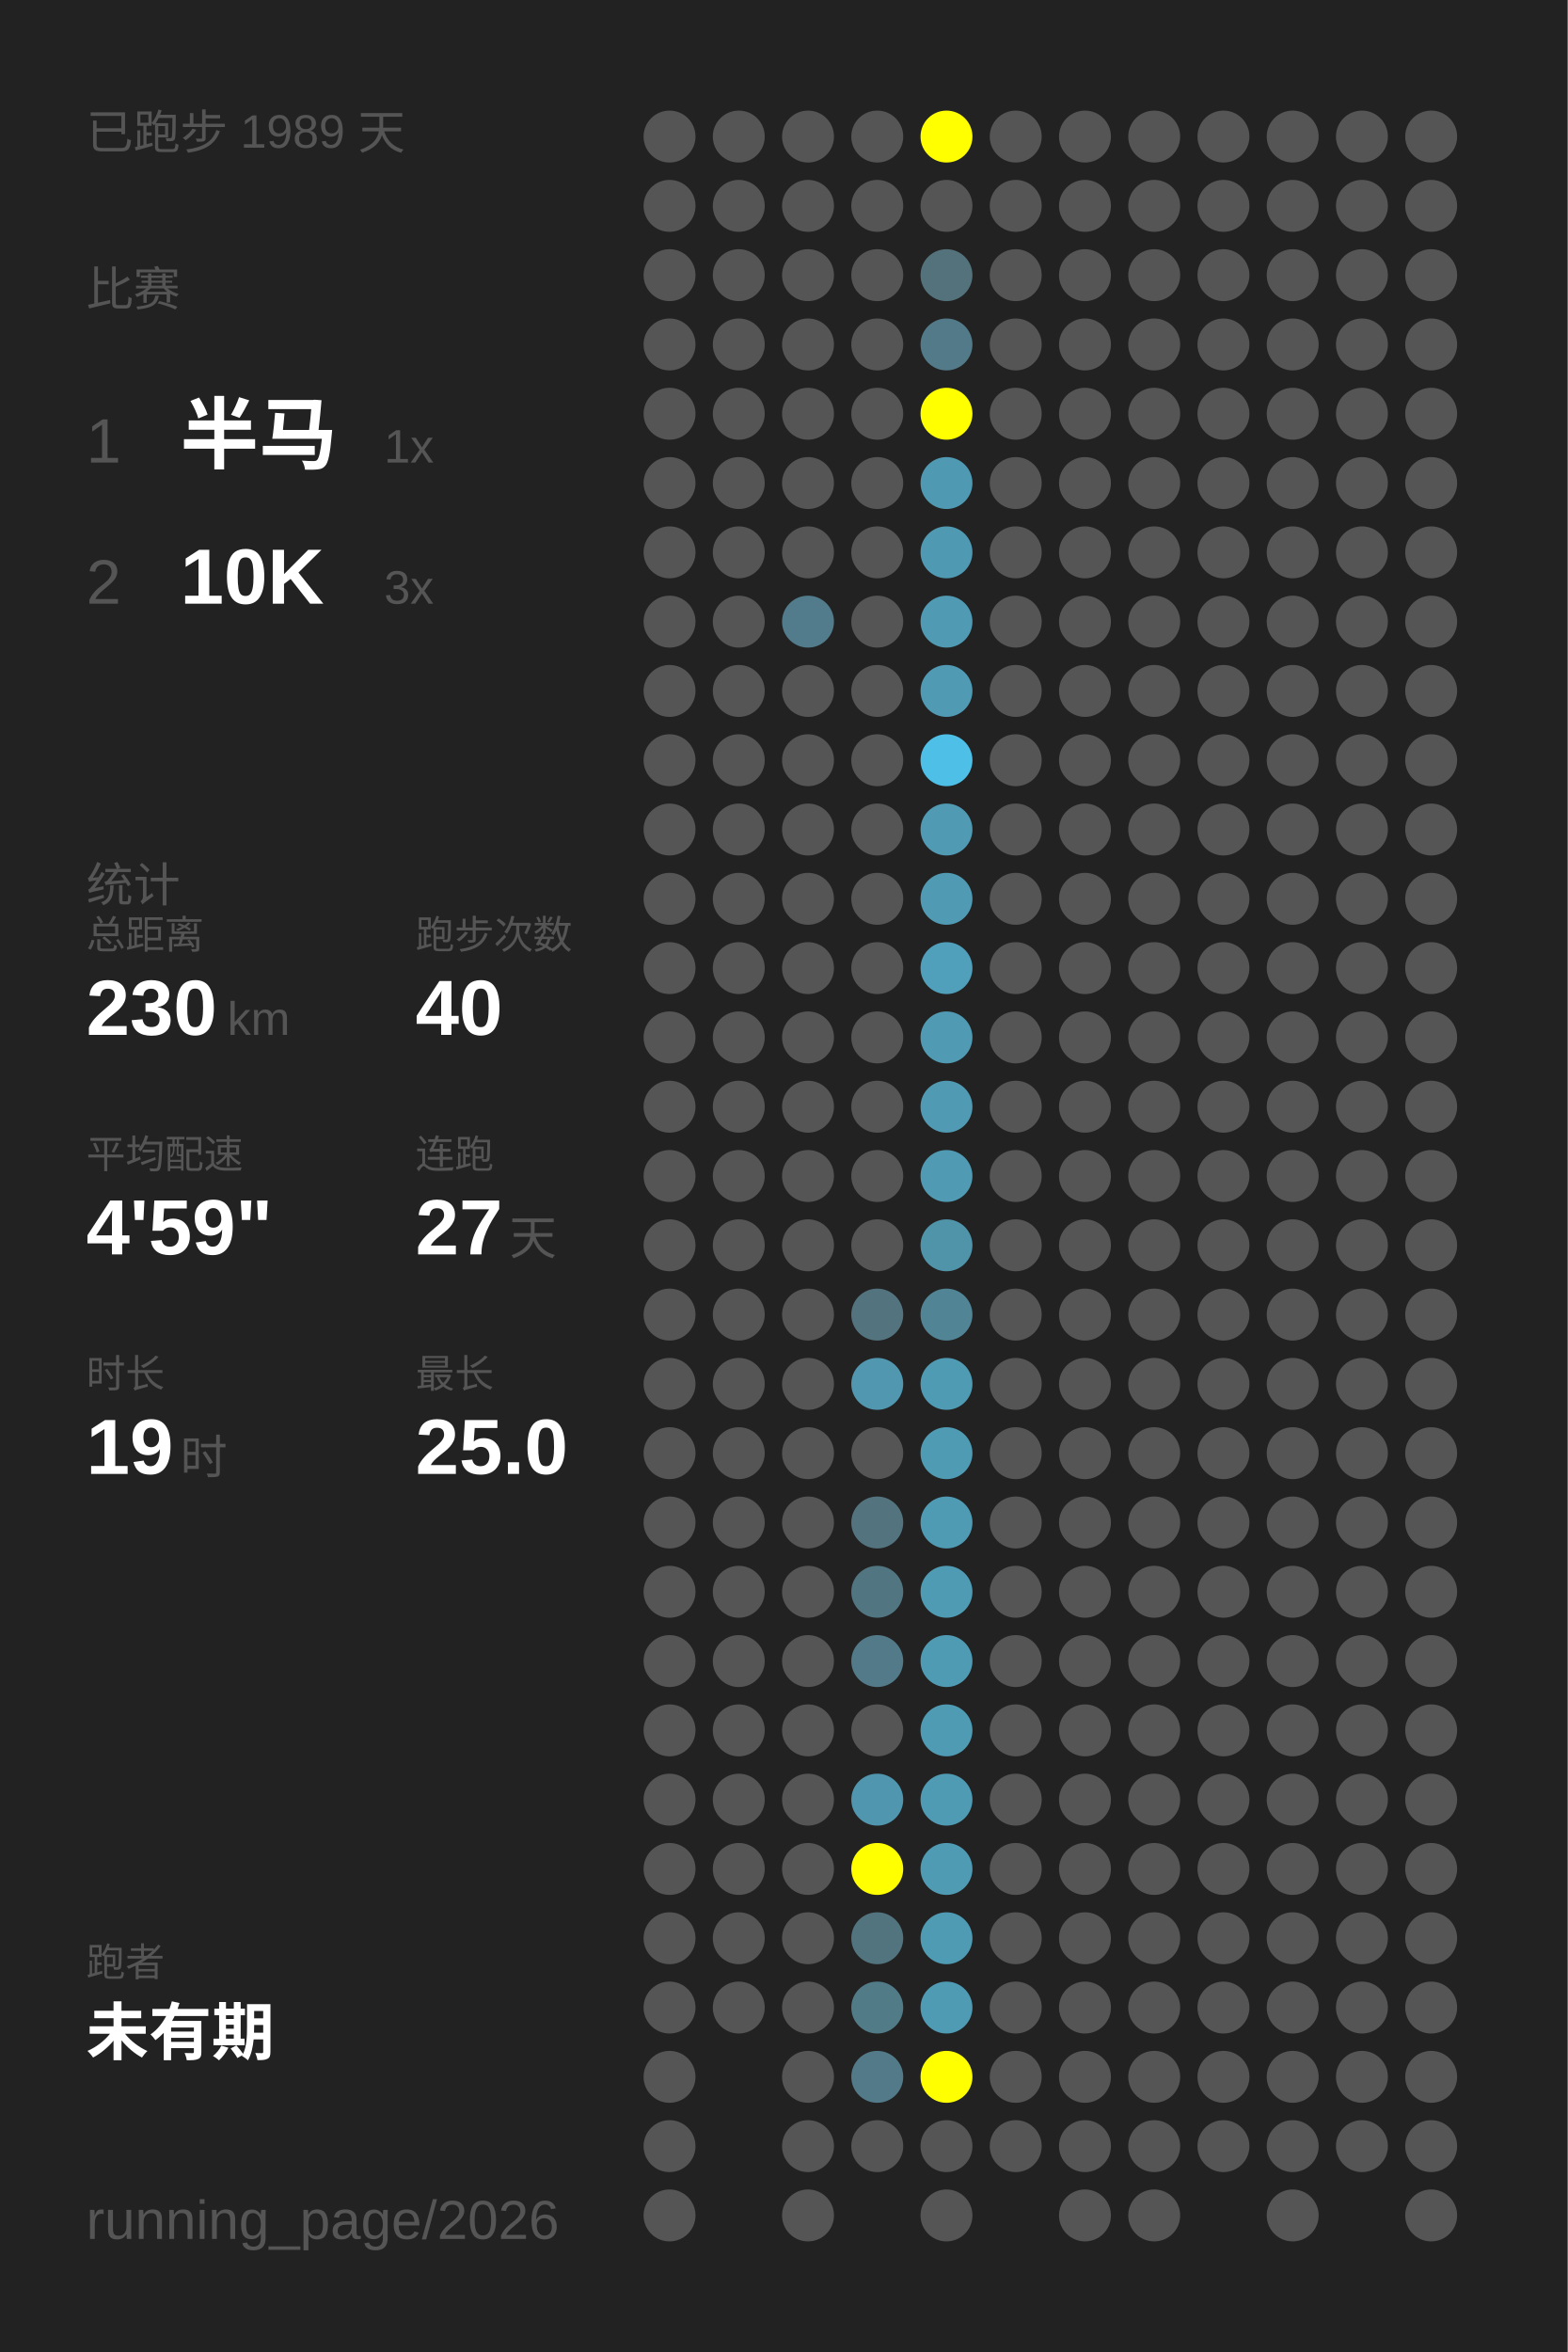
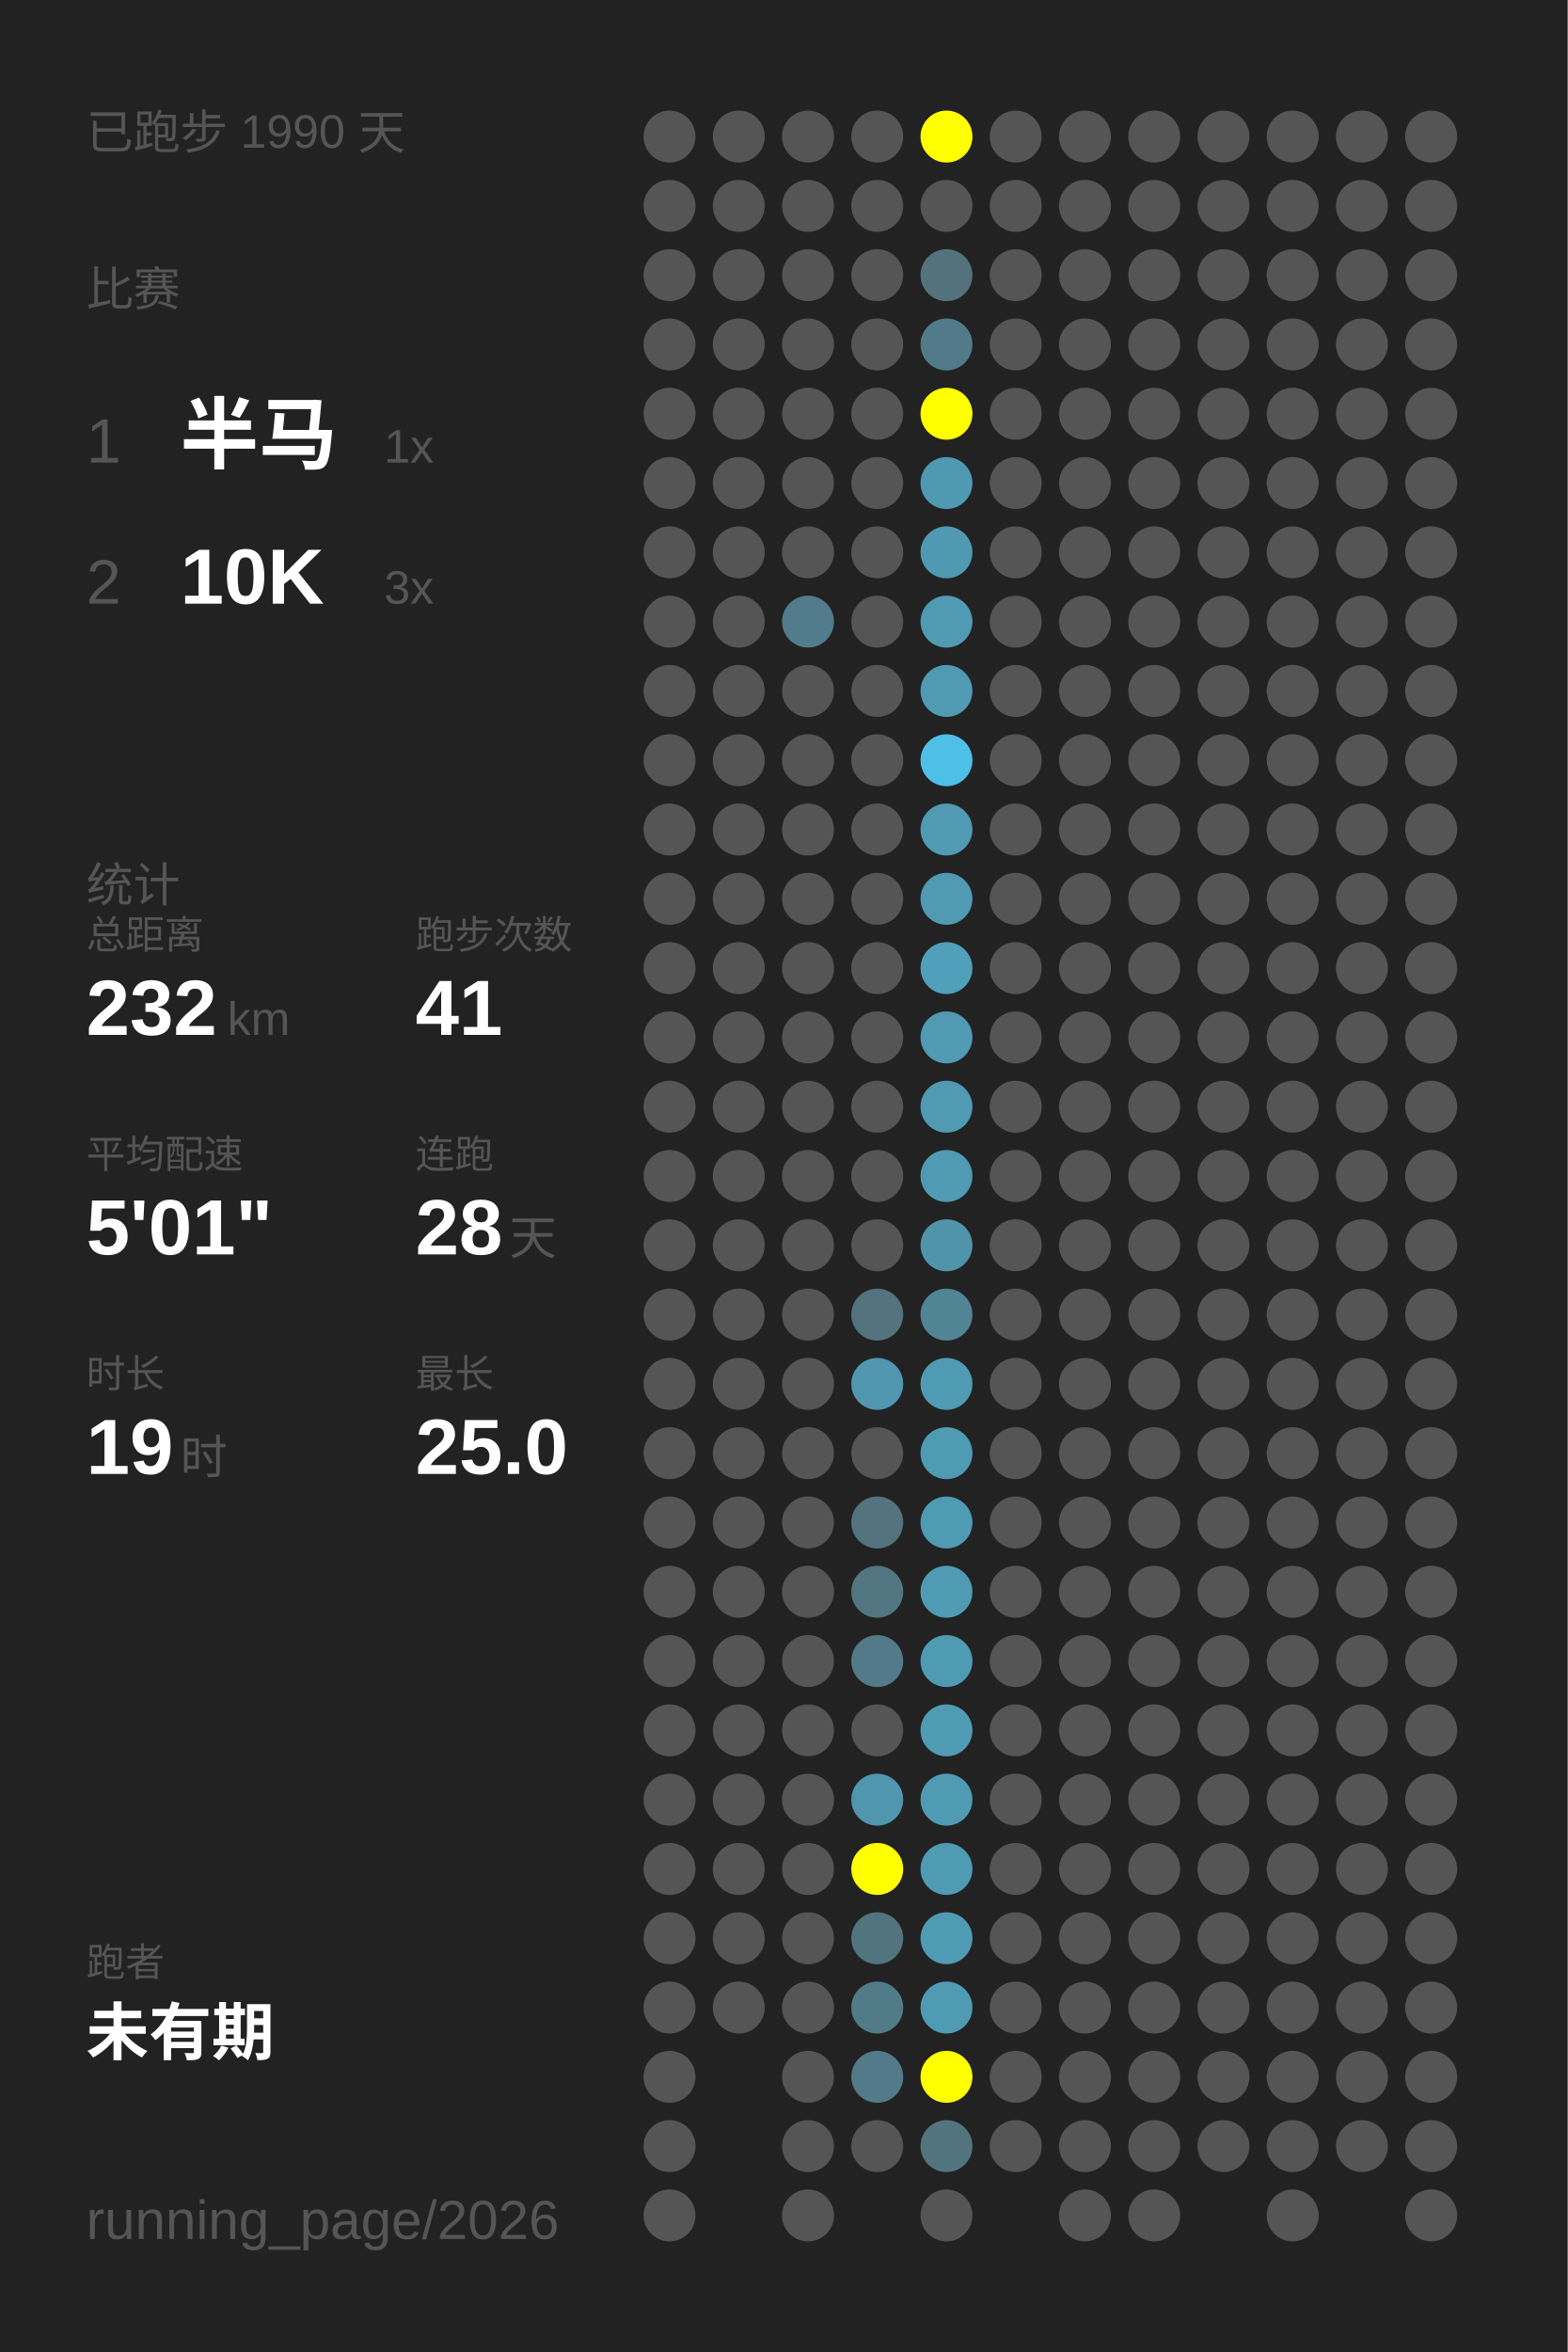
<svg xmlns="http://www.w3.org/2000/svg" baseProfile="full" height="300mm" version="1.1" viewBox="0,0,200,300" width="200mm">
  <defs />
  <rect fill="#222222" height="300" width="200" x="0" y="0" />
-   <text fill="#555555" style="font-size:6px; font-family:Arial;" x="11" y="19">已跑步 1989 天</text>
+   <text fill="#555555" style="font-size:6px; font-family:Arial;" x="11" y="19">已跑步 1990 天</text>
  <text fill="#555555" style="font-size:6px; font-family:Arial;" x="11" y="39">比赛</text>
  <text fill="#555555" style="font-size:8px; font-family:Arial;" x="11" y="59">1</text>
  <text fill="#FFFFFF" style="font-size:10px; font-family:Arial; font-weight:bold;" x="23" y="59">半马</text>
  <text fill="#555555" style="font-size:6px; font-family:Arial;" x="49" y="59">1x</text>
  <text fill="#555555" style="font-size:8px; font-family:Arial;" x="11" y="77">2</text>
  <text fill="#FFFFFF" style="font-size:10px; font-family:Arial; font-weight:bold;" x="23" y="77">10K</text>
  <text fill="#555555" style="font-size:6px; font-family:Arial;" x="49" y="77">3x</text>
  <text fill="#555555" style="font-size:6px; font-family:Arial;" x="11" y="115">统计</text>
  <text fill="#555555" style="font-size:5px; font-family:Arial;" x="11" y="121">总距离</text>
-   <text fill="#FFFFFF" style="font-size:10px; font-family:Arial; font-weight:bold;" x="11" y="132">230</text>
+   <text fill="#FFFFFF" style="font-size:10px; font-family:Arial; font-weight:bold;" x="11" y="132">232</text>
  <text fill="#555555" style="font-size:6px; font-family:Arial;" x="29" y="132">km</text>
  <text fill="#555555" style="font-size:5px; font-family:Arial;" x="53" y="121">跑步次数</text>
-   <text fill="#FFFFFF" style="font-size:10px; font-family:Arial; font-weight:bold;" x="53" y="132">40</text>
+   <text fill="#FFFFFF" style="font-size:10px; font-family:Arial; font-weight:bold;" x="53" y="132">41</text>
  <text fill="#555555" style="font-size:5px; font-family:Arial;" x="11" y="149">平均配速</text>
-   <text fill="#FFFFFF" style="font-size:10px; font-family:Arial; font-weight:bold;" x="11" y="160">4'59"</text>
+   <text fill="#FFFFFF" style="font-size:10px; font-family:Arial; font-weight:bold;" x="11" y="160">5'01"</text>
  <text fill="#555555" style="font-size:5px; font-family:Arial;" x="53" y="149">连跑</text>
-   <text fill="#FFFFFF" style="font-size:10px; font-family:Arial; font-weight:bold;" x="53" y="160">27</text>
+   <text fill="#FFFFFF" style="font-size:10px; font-family:Arial; font-weight:bold;" x="53" y="160">28</text>
  <text fill="#555555" style="font-size:6px; font-family:Arial;" x="65" y="160">天</text>
  <text fill="#555555" style="font-size:5px; font-family:Arial;" x="11" y="177">时长</text>
  <text fill="#FFFFFF" style="font-size:10px; font-family:Arial; font-weight:bold;" x="11" y="188">19</text>
  <text fill="#555555" style="font-size:6px; font-family:Arial;" x="23" y="188">时</text>
  <text fill="#555555" style="font-size:5px; font-family:Arial;" x="53" y="177">最长</text>
  <text fill="#FFFFFF" style="font-size:10px; font-family:Arial; font-weight:bold;" x="53" y="188">25.0</text>
  <text fill="#555555" style="font-size:5px; font-family:Arial;" x="11" y="252.065">跑者</text>
  <text fill="#FFFFFF" style="font-size:8px; font-family:Arial; font-weight:bold;" x="11" y="262.065">未有期</text>
  <text fill="#555555" style="font-size:7px; font-family:Arial;" x="11" y="285.581">running_page/2026</text>
  <circle cx="85.417" cy="17.419" fill="#555555" r="3.312" />
  <circle cx="85.417" cy="26.258" fill="#555555" r="3.312" />
  <circle cx="85.417" cy="35.097" fill="#555555" r="3.312" />
  <circle cx="85.417" cy="43.935" fill="#555555" r="3.312" />
  <circle cx="85.417" cy="52.774" fill="#555555" r="3.312" />
  <circle cx="85.417" cy="61.613" fill="#555555" r="3.312" />
  <circle cx="85.417" cy="70.452" fill="#555555" r="3.312" />
  <circle cx="85.417" cy="79.29" fill="#555555" r="3.312" />
  <circle cx="85.417" cy="88.129" fill="#555555" r="3.312" />
  <circle cx="85.417" cy="96.968" fill="#555555" r="3.312" />
  <circle cx="85.417" cy="105.806" fill="#555555" r="3.312" />
  <circle cx="85.417" cy="114.645" fill="#555555" r="3.312" />
  <circle cx="85.417" cy="123.484" fill="#555555" r="3.312" />
  <circle cx="85.417" cy="132.323" fill="#555555" r="3.312" />
  <circle cx="85.417" cy="141.161" fill="#555555" r="3.312" />
  <circle cx="85.417" cy="150" fill="#555555" r="3.312" />
  <circle cx="85.417" cy="158.839" fill="#555555" r="3.312" />
  <circle cx="85.417" cy="167.677" fill="#555555" r="3.312" />
  <circle cx="85.417" cy="176.516" fill="#555555" r="3.312" />
  <circle cx="85.417" cy="185.355" fill="#555555" r="3.312" />
  <circle cx="85.417" cy="194.194" fill="#555555" r="3.312" />
  <circle cx="85.417" cy="203.032" fill="#555555" r="3.312" />
  <circle cx="85.417" cy="211.871" fill="#555555" r="3.312" />
  <circle cx="85.417" cy="220.71" fill="#555555" r="3.312" />
  <circle cx="85.417" cy="229.548" fill="#555555" r="3.312" />
  <circle cx="85.417" cy="238.387" fill="#555555" r="3.312" />
  <circle cx="85.417" cy="247.226" fill="#555555" r="3.312" />
  <circle cx="85.417" cy="256.065" fill="#555555" r="3.312" />
  <circle cx="85.417" cy="264.903" fill="#555555" r="3.312" />
  <circle cx="85.417" cy="273.742" fill="#555555" r="3.312" />
  <circle cx="85.417" cy="282.581" fill="#555555" r="3.312" />
  <circle cx="94.25" cy="17.419" fill="#555555" r="3.312" />
  <circle cx="94.25" cy="26.258" fill="#555555" r="3.312" />
  <circle cx="94.25" cy="35.097" fill="#555555" r="3.312" />
  <circle cx="94.25" cy="43.935" fill="#555555" r="3.312" />
  <circle cx="94.25" cy="52.774" fill="#555555" r="3.312" />
  <circle cx="94.25" cy="61.613" fill="#555555" r="3.312" />
  <circle cx="94.25" cy="70.452" fill="#555555" r="3.312" />
  <circle cx="94.25" cy="79.29" fill="#555555" r="3.312" />
  <circle cx="94.25" cy="88.129" fill="#555555" r="3.312" />
  <circle cx="94.25" cy="96.968" fill="#555555" r="3.312" />
  <circle cx="94.25" cy="105.806" fill="#555555" r="3.312" />
  <circle cx="94.25" cy="114.645" fill="#555555" r="3.312" />
  <circle cx="94.25" cy="123.484" fill="#555555" r="3.312" />
  <circle cx="94.25" cy="132.323" fill="#555555" r="3.312" />
  <circle cx="94.25" cy="141.161" fill="#555555" r="3.312" />
  <circle cx="94.25" cy="150" fill="#555555" r="3.312" />
  <circle cx="94.25" cy="158.839" fill="#555555" r="3.312" />
  <circle cx="94.25" cy="167.677" fill="#555555" r="3.312" />
  <circle cx="94.25" cy="176.516" fill="#555555" r="3.312" />
  <circle cx="94.25" cy="185.355" fill="#555555" r="3.312" />
  <circle cx="94.25" cy="194.194" fill="#555555" r="3.312" />
  <circle cx="94.25" cy="203.032" fill="#555555" r="3.312" />
  <circle cx="94.25" cy="211.871" fill="#555555" r="3.312" />
  <circle cx="94.25" cy="220.71" fill="#555555" r="3.312" />
  <circle cx="94.25" cy="229.548" fill="#555555" r="3.312" />
  <circle cx="94.25" cy="238.387" fill="#555555" r="3.312" />
  <circle cx="94.25" cy="247.226" fill="#555555" r="3.312" />
  <circle cx="94.25" cy="256.065" fill="#555555" r="3.312" />
  <circle cx="103.083" cy="17.419" fill="#555555" r="3.312" />
  <circle cx="103.083" cy="26.258" fill="#555555" r="3.312" />
  <circle cx="103.083" cy="35.097" fill="#555555" r="3.312" />
  <circle cx="103.083" cy="43.935" fill="#555555" r="3.312" />
  <circle cx="103.083" cy="52.774" fill="#555555" r="3.312" />
  <circle cx="103.083" cy="61.613" fill="#555555" r="3.312" />
  <circle cx="103.083" cy="70.452" fill="#555555" r="3.312" />
  <circle cx="103.083" cy="79.29" fill="#527c8b" r="3.312" />
  <circle cx="103.083" cy="88.129" fill="#555555" r="3.312" />
  <circle cx="103.083" cy="96.968" fill="#555555" r="3.312" />
  <circle cx="103.083" cy="105.806" fill="#555555" r="3.312" />
  <circle cx="103.083" cy="114.645" fill="#555555" r="3.312" />
  <circle cx="103.083" cy="123.484" fill="#555555" r="3.312" />
  <circle cx="103.083" cy="132.323" fill="#555555" r="3.312" />
  <circle cx="103.083" cy="141.161" fill="#555555" r="3.312" />
  <circle cx="103.083" cy="150" fill="#555555" r="3.312" />
  <circle cx="103.083" cy="158.839" fill="#555555" r="3.312" />
  <circle cx="103.083" cy="167.677" fill="#555555" r="3.312" />
  <circle cx="103.083" cy="176.516" fill="#555555" r="3.312" />
  <circle cx="103.083" cy="185.355" fill="#555555" r="3.312" />
  <circle cx="103.083" cy="194.194" fill="#555555" r="3.312" />
  <circle cx="103.083" cy="203.032" fill="#555555" r="3.312" />
  <circle cx="103.083" cy="211.871" fill="#555555" r="3.312" />
  <circle cx="103.083" cy="220.71" fill="#555555" r="3.312" />
  <circle cx="103.083" cy="229.548" fill="#555555" r="3.312" />
  <circle cx="103.083" cy="238.387" fill="#555555" r="3.312" />
  <circle cx="103.083" cy="247.226" fill="#555555" r="3.312" />
  <circle cx="103.083" cy="256.065" fill="#555555" r="3.312" />
  <circle cx="103.083" cy="264.903" fill="#555555" r="3.312" />
  <circle cx="103.083" cy="273.742" fill="#555555" r="3.312" />
  <circle cx="103.083" cy="282.581" fill="#555555" r="3.312" />
  <circle cx="111.917" cy="17.419" fill="#555555" r="3.312" />
  <circle cx="111.917" cy="26.258" fill="#555555" r="3.312" />
  <circle cx="111.917" cy="35.097" fill="#555555" r="3.312" />
  <circle cx="111.917" cy="43.935" fill="#555555" r="3.312" />
  <circle cx="111.917" cy="52.774" fill="#555555" r="3.312" />
  <circle cx="111.917" cy="61.613" fill="#555555" r="3.312" />
  <circle cx="111.917" cy="70.452" fill="#555555" r="3.312" />
  <circle cx="111.917" cy="79.29" fill="#555555" r="3.312" />
  <circle cx="111.917" cy="88.129" fill="#555555" r="3.312" />
  <circle cx="111.917" cy="96.968" fill="#555555" r="3.312" />
  <circle cx="111.917" cy="105.806" fill="#555555" r="3.312" />
  <circle cx="111.917" cy="114.645" fill="#555555" r="3.312" />
  <circle cx="111.917" cy="123.484" fill="#555555" r="3.312" />
  <circle cx="111.917" cy="132.323" fill="#555555" r="3.312" />
  <circle cx="111.917" cy="141.161" fill="#555555" r="3.312" />
  <circle cx="111.917" cy="150" fill="#555555" r="3.312" />
  <circle cx="111.917" cy="158.839" fill="#555555" r="3.312" />
  <circle cx="111.917" cy="167.677" fill="#53737e" r="3.312" />
  <circle cx="111.917" cy="176.516" fill="#5097af" r="3.312" />
  <circle cx="111.917" cy="185.355" fill="#555555" r="3.312" />
  <circle cx="111.917" cy="194.194" fill="#53747f" r="3.312" />
  <circle cx="111.917" cy="203.032" fill="#527681" r="3.312" />
  <circle cx="111.917" cy="211.871" fill="#527a88" r="3.312" />
  <circle cx="111.917" cy="220.71" fill="#555555" r="3.312" />
  <circle cx="111.917" cy="229.548" fill="#5096ae" r="3.312" />
  <circle cx="111.917" cy="238.387" fill="#FFFF00" r="3.312" />
  <circle cx="111.917" cy="247.226" fill="#52747f" r="3.312" />
  <circle cx="111.917" cy="256.065" fill="#527b88" r="3.312" />
  <circle cx="111.917" cy="264.903" fill="#527a88" r="3.312" />
  <circle cx="111.917" cy="273.742" fill="#555555" r="3.312" />
  <circle cx="120.75" cy="17.419" fill="#FFFF00" r="3.312" />
  <circle cx="120.75" cy="26.258" fill="#555555" r="3.312" />
  <circle cx="120.75" cy="35.097" fill="#53727c" r="3.312" />
  <circle cx="120.75" cy="43.935" fill="#527a88" r="3.312" />
  <circle cx="120.75" cy="52.774" fill="#FFFF00" r="3.312" />
  <circle cx="120.75" cy="61.613" fill="#5099b2" r="3.312" />
  <circle cx="120.75" cy="70.452" fill="#5099b2" r="3.312" />
  <circle cx="120.75" cy="79.29" fill="#509ab3" r="3.312" />
  <circle cx="120.75" cy="88.129" fill="#509ab4" r="3.312" />
  <circle cx="120.75" cy="96.968" fill="#4ec0e7" r="3.312" />
  <circle cx="120.75" cy="105.806" fill="#509ab3" r="3.312" />
  <circle cx="120.75" cy="114.645" fill="#509ab3" r="3.312" />
  <circle cx="120.75" cy="123.484" fill="#50a0bc" r="3.312" />
  <circle cx="120.75" cy="132.323" fill="#509ab3" r="3.312" />
  <circle cx="120.75" cy="141.161" fill="#509ab3" r="3.312" />
  <circle cx="120.75" cy="150" fill="#509ab3" r="3.312" />
  <circle cx="120.75" cy="158.839" fill="#5094aa" r="3.312" />
  <circle cx="120.75" cy="167.677" fill="#518596" r="3.312" />
  <circle cx="120.75" cy="176.516" fill="#509bb4" r="3.312" />
  <circle cx="120.75" cy="185.355" fill="#509bb4" r="3.312" />
  <circle cx="120.75" cy="194.194" fill="#509bb4" r="3.312" />
  <circle cx="120.75" cy="203.032" fill="#509bb4" r="3.312" />
  <circle cx="120.75" cy="211.871" fill="#509bb4" r="3.312" />
  <circle cx="120.75" cy="220.71" fill="#509bb4" r="3.312" />
  <circle cx="120.75" cy="229.548" fill="#509bb4" r="3.312" />
  <circle cx="120.75" cy="238.387" fill="#509bb4" r="3.312" />
  <circle cx="120.75" cy="247.226" fill="#509bb4" r="3.312" />
  <circle cx="120.75" cy="256.065" fill="#509bb4" r="3.312" />
  <circle cx="120.75" cy="264.903" fill="#FFFF00" r="3.312" />
-   <circle cx="120.75" cy="273.742" fill="#555555" r="3.312" />
+   <circle cx="120.75" cy="273.742" fill="#52747f" r="3.312" />
  <circle cx="120.75" cy="282.581" fill="#555555" r="3.312" />
  <circle cx="129.583" cy="17.419" fill="#555555" r="3.312" />
  <circle cx="129.583" cy="26.258" fill="#555555" r="3.312" />
  <circle cx="129.583" cy="35.097" fill="#555555" r="3.312" />
  <circle cx="129.583" cy="43.935" fill="#555555" r="3.312" />
  <circle cx="129.583" cy="52.774" fill="#555555" r="3.312" />
  <circle cx="129.583" cy="61.613" fill="#555555" r="3.312" />
  <circle cx="129.583" cy="70.452" fill="#555555" r="3.312" />
  <circle cx="129.583" cy="79.29" fill="#555555" r="3.312" />
  <circle cx="129.583" cy="88.129" fill="#555555" r="3.312" />
  <circle cx="129.583" cy="96.968" fill="#555555" r="3.312" />
  <circle cx="129.583" cy="105.806" fill="#555555" r="3.312" />
  <circle cx="129.583" cy="114.645" fill="#555555" r="3.312" />
  <circle cx="129.583" cy="123.484" fill="#555555" r="3.312" />
  <circle cx="129.583" cy="132.323" fill="#555555" r="3.312" />
  <circle cx="129.583" cy="141.161" fill="#555555" r="3.312" />
  <circle cx="129.583" cy="150" fill="#555555" r="3.312" />
  <circle cx="129.583" cy="158.839" fill="#555555" r="3.312" />
  <circle cx="129.583" cy="167.677" fill="#555555" r="3.312" />
  <circle cx="129.583" cy="176.516" fill="#555555" r="3.312" />
  <circle cx="129.583" cy="185.355" fill="#555555" r="3.312" />
  <circle cx="129.583" cy="194.194" fill="#555555" r="3.312" />
  <circle cx="129.583" cy="203.032" fill="#555555" r="3.312" />
  <circle cx="129.583" cy="211.871" fill="#555555" r="3.312" />
  <circle cx="129.583" cy="220.71" fill="#555555" r="3.312" />
  <circle cx="129.583" cy="229.548" fill="#555555" r="3.312" />
  <circle cx="129.583" cy="238.387" fill="#555555" r="3.312" />
  <circle cx="129.583" cy="247.226" fill="#555555" r="3.312" />
  <circle cx="129.583" cy="256.065" fill="#555555" r="3.312" />
  <circle cx="129.583" cy="264.903" fill="#555555" r="3.312" />
  <circle cx="129.583" cy="273.742" fill="#555555" r="3.312" />
  <circle cx="138.417" cy="17.419" fill="#555555" r="3.312" />
  <circle cx="138.417" cy="26.258" fill="#555555" r="3.312" />
  <circle cx="138.417" cy="35.097" fill="#555555" r="3.312" />
  <circle cx="138.417" cy="43.935" fill="#555555" r="3.312" />
  <circle cx="138.417" cy="52.774" fill="#555555" r="3.312" />
  <circle cx="138.417" cy="61.613" fill="#555555" r="3.312" />
  <circle cx="138.417" cy="70.452" fill="#555555" r="3.312" />
  <circle cx="138.417" cy="79.29" fill="#555555" r="3.312" />
  <circle cx="138.417" cy="88.129" fill="#555555" r="3.312" />
  <circle cx="138.417" cy="96.968" fill="#555555" r="3.312" />
  <circle cx="138.417" cy="105.806" fill="#555555" r="3.312" />
  <circle cx="138.417" cy="114.645" fill="#555555" r="3.312" />
  <circle cx="138.417" cy="123.484" fill="#555555" r="3.312" />
  <circle cx="138.417" cy="132.323" fill="#555555" r="3.312" />
  <circle cx="138.417" cy="141.161" fill="#555555" r="3.312" />
  <circle cx="138.417" cy="150" fill="#555555" r="3.312" />
  <circle cx="138.417" cy="158.839" fill="#555555" r="3.312" />
  <circle cx="138.417" cy="167.677" fill="#555555" r="3.312" />
  <circle cx="138.417" cy="176.516" fill="#555555" r="3.312" />
  <circle cx="138.417" cy="185.355" fill="#555555" r="3.312" />
  <circle cx="138.417" cy="194.194" fill="#555555" r="3.312" />
  <circle cx="138.417" cy="203.032" fill="#555555" r="3.312" />
  <circle cx="138.417" cy="211.871" fill="#555555" r="3.312" />
  <circle cx="138.417" cy="220.71" fill="#555555" r="3.312" />
  <circle cx="138.417" cy="229.548" fill="#555555" r="3.312" />
  <circle cx="138.417" cy="238.387" fill="#555555" r="3.312" />
  <circle cx="138.417" cy="247.226" fill="#555555" r="3.312" />
  <circle cx="138.417" cy="256.065" fill="#555555" r="3.312" />
  <circle cx="138.417" cy="264.903" fill="#555555" r="3.312" />
  <circle cx="138.417" cy="273.742" fill="#555555" r="3.312" />
  <circle cx="138.417" cy="282.581" fill="#555555" r="3.312" />
  <circle cx="147.25" cy="17.419" fill="#555555" r="3.312" />
  <circle cx="147.25" cy="26.258" fill="#555555" r="3.312" />
  <circle cx="147.25" cy="35.097" fill="#555555" r="3.312" />
  <circle cx="147.25" cy="43.935" fill="#555555" r="3.312" />
  <circle cx="147.25" cy="52.774" fill="#555555" r="3.312" />
  <circle cx="147.25" cy="61.613" fill="#555555" r="3.312" />
  <circle cx="147.25" cy="70.452" fill="#555555" r="3.312" />
  <circle cx="147.25" cy="79.29" fill="#555555" r="3.312" />
  <circle cx="147.25" cy="88.129" fill="#555555" r="3.312" />
  <circle cx="147.25" cy="96.968" fill="#555555" r="3.312" />
  <circle cx="147.25" cy="105.806" fill="#555555" r="3.312" />
  <circle cx="147.25" cy="114.645" fill="#555555" r="3.312" />
  <circle cx="147.25" cy="123.484" fill="#555555" r="3.312" />
  <circle cx="147.25" cy="132.323" fill="#555555" r="3.312" />
  <circle cx="147.25" cy="141.161" fill="#555555" r="3.312" />
  <circle cx="147.25" cy="150" fill="#555555" r="3.312" />
  <circle cx="147.25" cy="158.839" fill="#555555" r="3.312" />
  <circle cx="147.25" cy="167.677" fill="#555555" r="3.312" />
  <circle cx="147.25" cy="176.516" fill="#555555" r="3.312" />
  <circle cx="147.25" cy="185.355" fill="#555555" r="3.312" />
  <circle cx="147.25" cy="194.194" fill="#555555" r="3.312" />
  <circle cx="147.25" cy="203.032" fill="#555555" r="3.312" />
  <circle cx="147.25" cy="211.871" fill="#555555" r="3.312" />
  <circle cx="147.25" cy="220.71" fill="#555555" r="3.312" />
  <circle cx="147.25" cy="229.548" fill="#555555" r="3.312" />
  <circle cx="147.25" cy="238.387" fill="#555555" r="3.312" />
  <circle cx="147.25" cy="247.226" fill="#555555" r="3.312" />
  <circle cx="147.25" cy="256.065" fill="#555555" r="3.312" />
  <circle cx="147.25" cy="264.903" fill="#555555" r="3.312" />
  <circle cx="147.25" cy="273.742" fill="#555555" r="3.312" />
  <circle cx="147.25" cy="282.581" fill="#555555" r="3.312" />
  <circle cx="156.083" cy="17.419" fill="#555555" r="3.312" />
  <circle cx="156.083" cy="26.258" fill="#555555" r="3.312" />
  <circle cx="156.083" cy="35.097" fill="#555555" r="3.312" />
  <circle cx="156.083" cy="43.935" fill="#555555" r="3.312" />
  <circle cx="156.083" cy="52.774" fill="#555555" r="3.312" />
  <circle cx="156.083" cy="61.613" fill="#555555" r="3.312" />
  <circle cx="156.083" cy="70.452" fill="#555555" r="3.312" />
  <circle cx="156.083" cy="79.29" fill="#555555" r="3.312" />
  <circle cx="156.083" cy="88.129" fill="#555555" r="3.312" />
  <circle cx="156.083" cy="96.968" fill="#555555" r="3.312" />
  <circle cx="156.083" cy="105.806" fill="#555555" r="3.312" />
  <circle cx="156.083" cy="114.645" fill="#555555" r="3.312" />
  <circle cx="156.083" cy="123.484" fill="#555555" r="3.312" />
  <circle cx="156.083" cy="132.323" fill="#555555" r="3.312" />
  <circle cx="156.083" cy="141.161" fill="#555555" r="3.312" />
  <circle cx="156.083" cy="150" fill="#555555" r="3.312" />
  <circle cx="156.083" cy="158.839" fill="#555555" r="3.312" />
  <circle cx="156.083" cy="167.677" fill="#555555" r="3.312" />
  <circle cx="156.083" cy="176.516" fill="#555555" r="3.312" />
  <circle cx="156.083" cy="185.355" fill="#555555" r="3.312" />
  <circle cx="156.083" cy="194.194" fill="#555555" r="3.312" />
  <circle cx="156.083" cy="203.032" fill="#555555" r="3.312" />
  <circle cx="156.083" cy="211.871" fill="#555555" r="3.312" />
  <circle cx="156.083" cy="220.71" fill="#555555" r="3.312" />
  <circle cx="156.083" cy="229.548" fill="#555555" r="3.312" />
  <circle cx="156.083" cy="238.387" fill="#555555" r="3.312" />
  <circle cx="156.083" cy="247.226" fill="#555555" r="3.312" />
  <circle cx="156.083" cy="256.065" fill="#555555" r="3.312" />
  <circle cx="156.083" cy="264.903" fill="#555555" r="3.312" />
  <circle cx="156.083" cy="273.742" fill="#555555" r="3.312" />
  <circle cx="164.917" cy="17.419" fill="#555555" r="3.312" />
  <circle cx="164.917" cy="26.258" fill="#555555" r="3.312" />
  <circle cx="164.917" cy="35.097" fill="#555555" r="3.312" />
  <circle cx="164.917" cy="43.935" fill="#555555" r="3.312" />
  <circle cx="164.917" cy="52.774" fill="#555555" r="3.312" />
  <circle cx="164.917" cy="61.613" fill="#555555" r="3.312" />
  <circle cx="164.917" cy="70.452" fill="#555555" r="3.312" />
  <circle cx="164.917" cy="79.29" fill="#555555" r="3.312" />
  <circle cx="164.917" cy="88.129" fill="#555555" r="3.312" />
  <circle cx="164.917" cy="96.968" fill="#555555" r="3.312" />
  <circle cx="164.917" cy="105.806" fill="#555555" r="3.312" />
  <circle cx="164.917" cy="114.645" fill="#555555" r="3.312" />
  <circle cx="164.917" cy="123.484" fill="#555555" r="3.312" />
  <circle cx="164.917" cy="132.323" fill="#555555" r="3.312" />
  <circle cx="164.917" cy="141.161" fill="#555555" r="3.312" />
  <circle cx="164.917" cy="150" fill="#555555" r="3.312" />
  <circle cx="164.917" cy="158.839" fill="#555555" r="3.312" />
  <circle cx="164.917" cy="167.677" fill="#555555" r="3.312" />
  <circle cx="164.917" cy="176.516" fill="#555555" r="3.312" />
  <circle cx="164.917" cy="185.355" fill="#555555" r="3.312" />
  <circle cx="164.917" cy="194.194" fill="#555555" r="3.312" />
  <circle cx="164.917" cy="203.032" fill="#555555" r="3.312" />
  <circle cx="164.917" cy="211.871" fill="#555555" r="3.312" />
  <circle cx="164.917" cy="220.71" fill="#555555" r="3.312" />
  <circle cx="164.917" cy="229.548" fill="#555555" r="3.312" />
  <circle cx="164.917" cy="238.387" fill="#555555" r="3.312" />
  <circle cx="164.917" cy="247.226" fill="#555555" r="3.312" />
  <circle cx="164.917" cy="256.065" fill="#555555" r="3.312" />
  <circle cx="164.917" cy="264.903" fill="#555555" r="3.312" />
  <circle cx="164.917" cy="273.742" fill="#555555" r="3.312" />
  <circle cx="164.917" cy="282.581" fill="#555555" r="3.312" />
  <circle cx="173.75" cy="17.419" fill="#555555" r="3.312" />
  <circle cx="173.75" cy="26.258" fill="#555555" r="3.312" />
  <circle cx="173.75" cy="35.097" fill="#555555" r="3.312" />
  <circle cx="173.75" cy="43.935" fill="#555555" r="3.312" />
  <circle cx="173.75" cy="52.774" fill="#555555" r="3.312" />
  <circle cx="173.75" cy="61.613" fill="#555555" r="3.312" />
  <circle cx="173.75" cy="70.452" fill="#555555" r="3.312" />
  <circle cx="173.75" cy="79.29" fill="#555555" r="3.312" />
  <circle cx="173.75" cy="88.129" fill="#555555" r="3.312" />
  <circle cx="173.75" cy="96.968" fill="#555555" r="3.312" />
  <circle cx="173.75" cy="105.806" fill="#555555" r="3.312" />
  <circle cx="173.75" cy="114.645" fill="#555555" r="3.312" />
  <circle cx="173.75" cy="123.484" fill="#555555" r="3.312" />
  <circle cx="173.75" cy="132.323" fill="#555555" r="3.312" />
  <circle cx="173.75" cy="141.161" fill="#555555" r="3.312" />
  <circle cx="173.75" cy="150" fill="#555555" r="3.312" />
  <circle cx="173.75" cy="158.839" fill="#555555" r="3.312" />
  <circle cx="173.75" cy="167.677" fill="#555555" r="3.312" />
  <circle cx="173.75" cy="176.516" fill="#555555" r="3.312" />
  <circle cx="173.75" cy="185.355" fill="#555555" r="3.312" />
  <circle cx="173.75" cy="194.194" fill="#555555" r="3.312" />
  <circle cx="173.75" cy="203.032" fill="#555555" r="3.312" />
  <circle cx="173.75" cy="211.871" fill="#555555" r="3.312" />
  <circle cx="173.75" cy="220.71" fill="#555555" r="3.312" />
  <circle cx="173.75" cy="229.548" fill="#555555" r="3.312" />
  <circle cx="173.75" cy="238.387" fill="#555555" r="3.312" />
  <circle cx="173.75" cy="247.226" fill="#555555" r="3.312" />
  <circle cx="173.75" cy="256.065" fill="#555555" r="3.312" />
  <circle cx="173.75" cy="264.903" fill="#555555" r="3.312" />
  <circle cx="173.75" cy="273.742" fill="#555555" r="3.312" />
  <circle cx="182.583" cy="17.419" fill="#555555" r="3.312" />
  <circle cx="182.583" cy="26.258" fill="#555555" r="3.312" />
  <circle cx="182.583" cy="35.097" fill="#555555" r="3.312" />
  <circle cx="182.583" cy="43.935" fill="#555555" r="3.312" />
  <circle cx="182.583" cy="52.774" fill="#555555" r="3.312" />
  <circle cx="182.583" cy="61.613" fill="#555555" r="3.312" />
  <circle cx="182.583" cy="70.452" fill="#555555" r="3.312" />
  <circle cx="182.583" cy="79.29" fill="#555555" r="3.312" />
  <circle cx="182.583" cy="88.129" fill="#555555" r="3.312" />
  <circle cx="182.583" cy="96.968" fill="#555555" r="3.312" />
  <circle cx="182.583" cy="105.806" fill="#555555" r="3.312" />
  <circle cx="182.583" cy="114.645" fill="#555555" r="3.312" />
  <circle cx="182.583" cy="123.484" fill="#555555" r="3.312" />
  <circle cx="182.583" cy="132.323" fill="#555555" r="3.312" />
  <circle cx="182.583" cy="141.161" fill="#555555" r="3.312" />
  <circle cx="182.583" cy="150" fill="#555555" r="3.312" />
  <circle cx="182.583" cy="158.839" fill="#555555" r="3.312" />
  <circle cx="182.583" cy="167.677" fill="#555555" r="3.312" />
  <circle cx="182.583" cy="176.516" fill="#555555" r="3.312" />
  <circle cx="182.583" cy="185.355" fill="#555555" r="3.312" />
  <circle cx="182.583" cy="194.194" fill="#555555" r="3.312" />
  <circle cx="182.583" cy="203.032" fill="#555555" r="3.312" />
  <circle cx="182.583" cy="211.871" fill="#555555" r="3.312" />
  <circle cx="182.583" cy="220.71" fill="#555555" r="3.312" />
  <circle cx="182.583" cy="229.548" fill="#555555" r="3.312" />
  <circle cx="182.583" cy="238.387" fill="#555555" r="3.312" />
  <circle cx="182.583" cy="247.226" fill="#555555" r="3.312" />
  <circle cx="182.583" cy="256.065" fill="#555555" r="3.312" />
  <circle cx="182.583" cy="264.903" fill="#555555" r="3.312" />
  <circle cx="182.583" cy="273.742" fill="#555555" r="3.312" />
  <circle cx="182.583" cy="282.581" fill="#555555" r="3.312" />
</svg>
